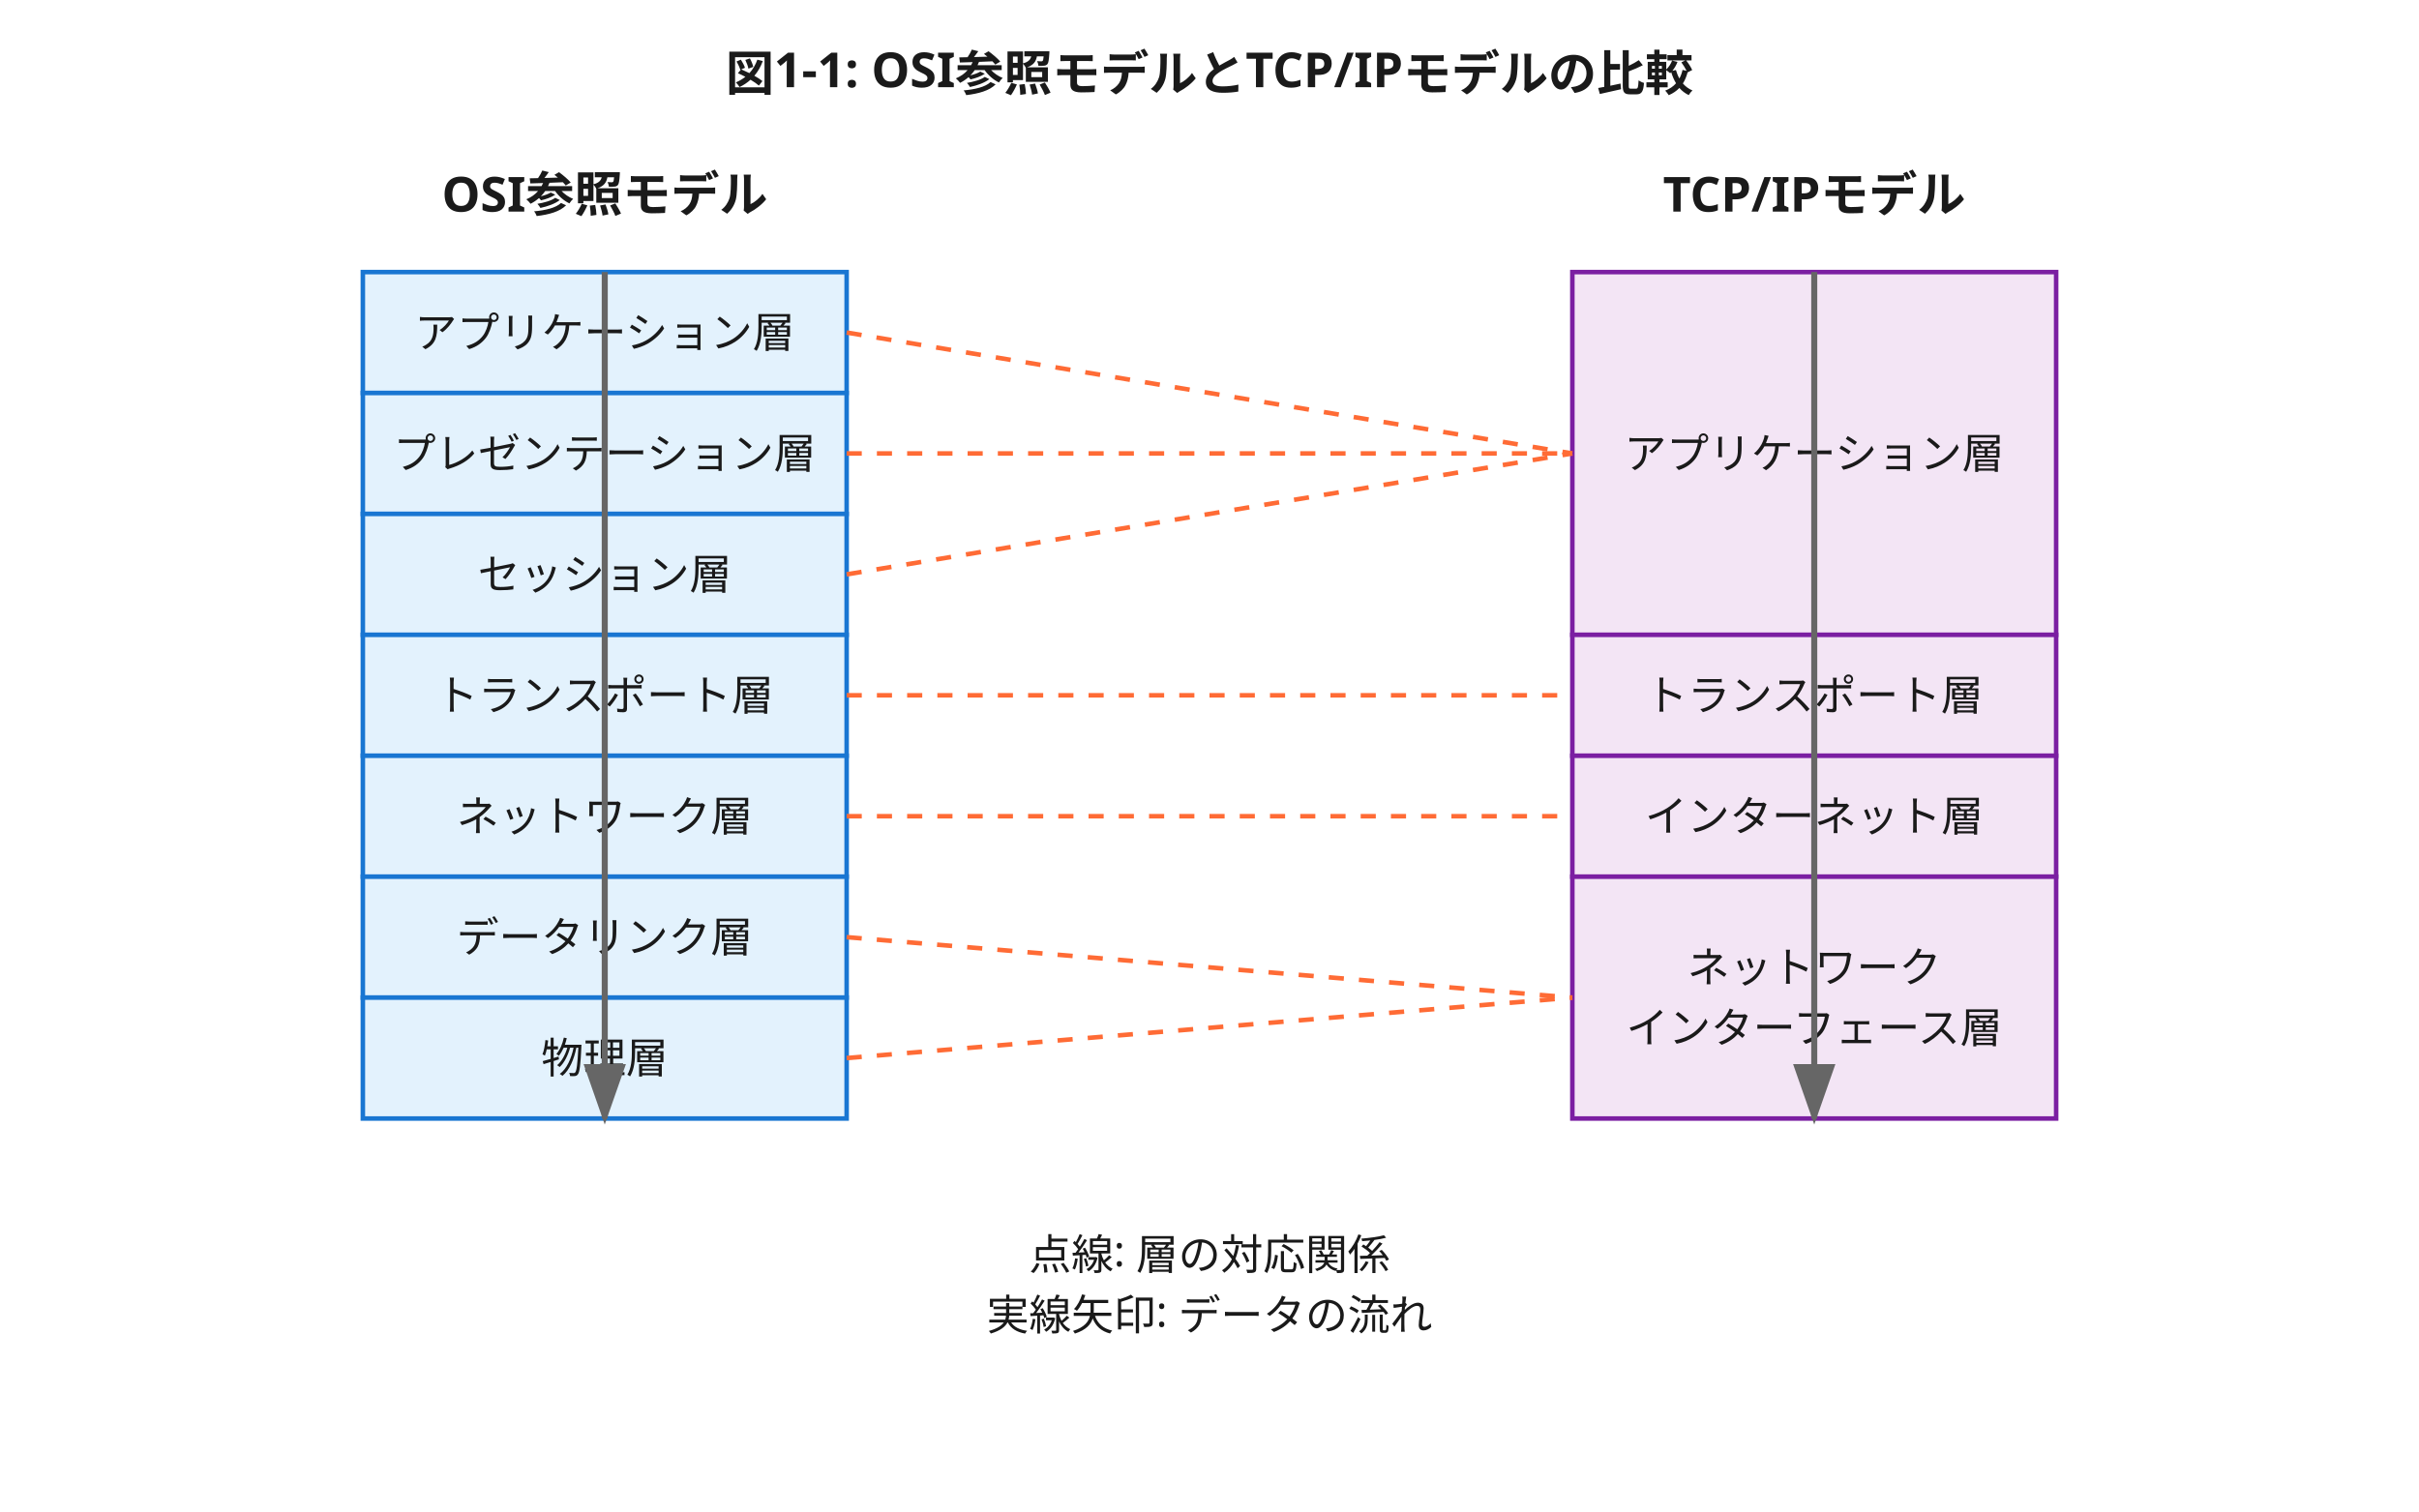
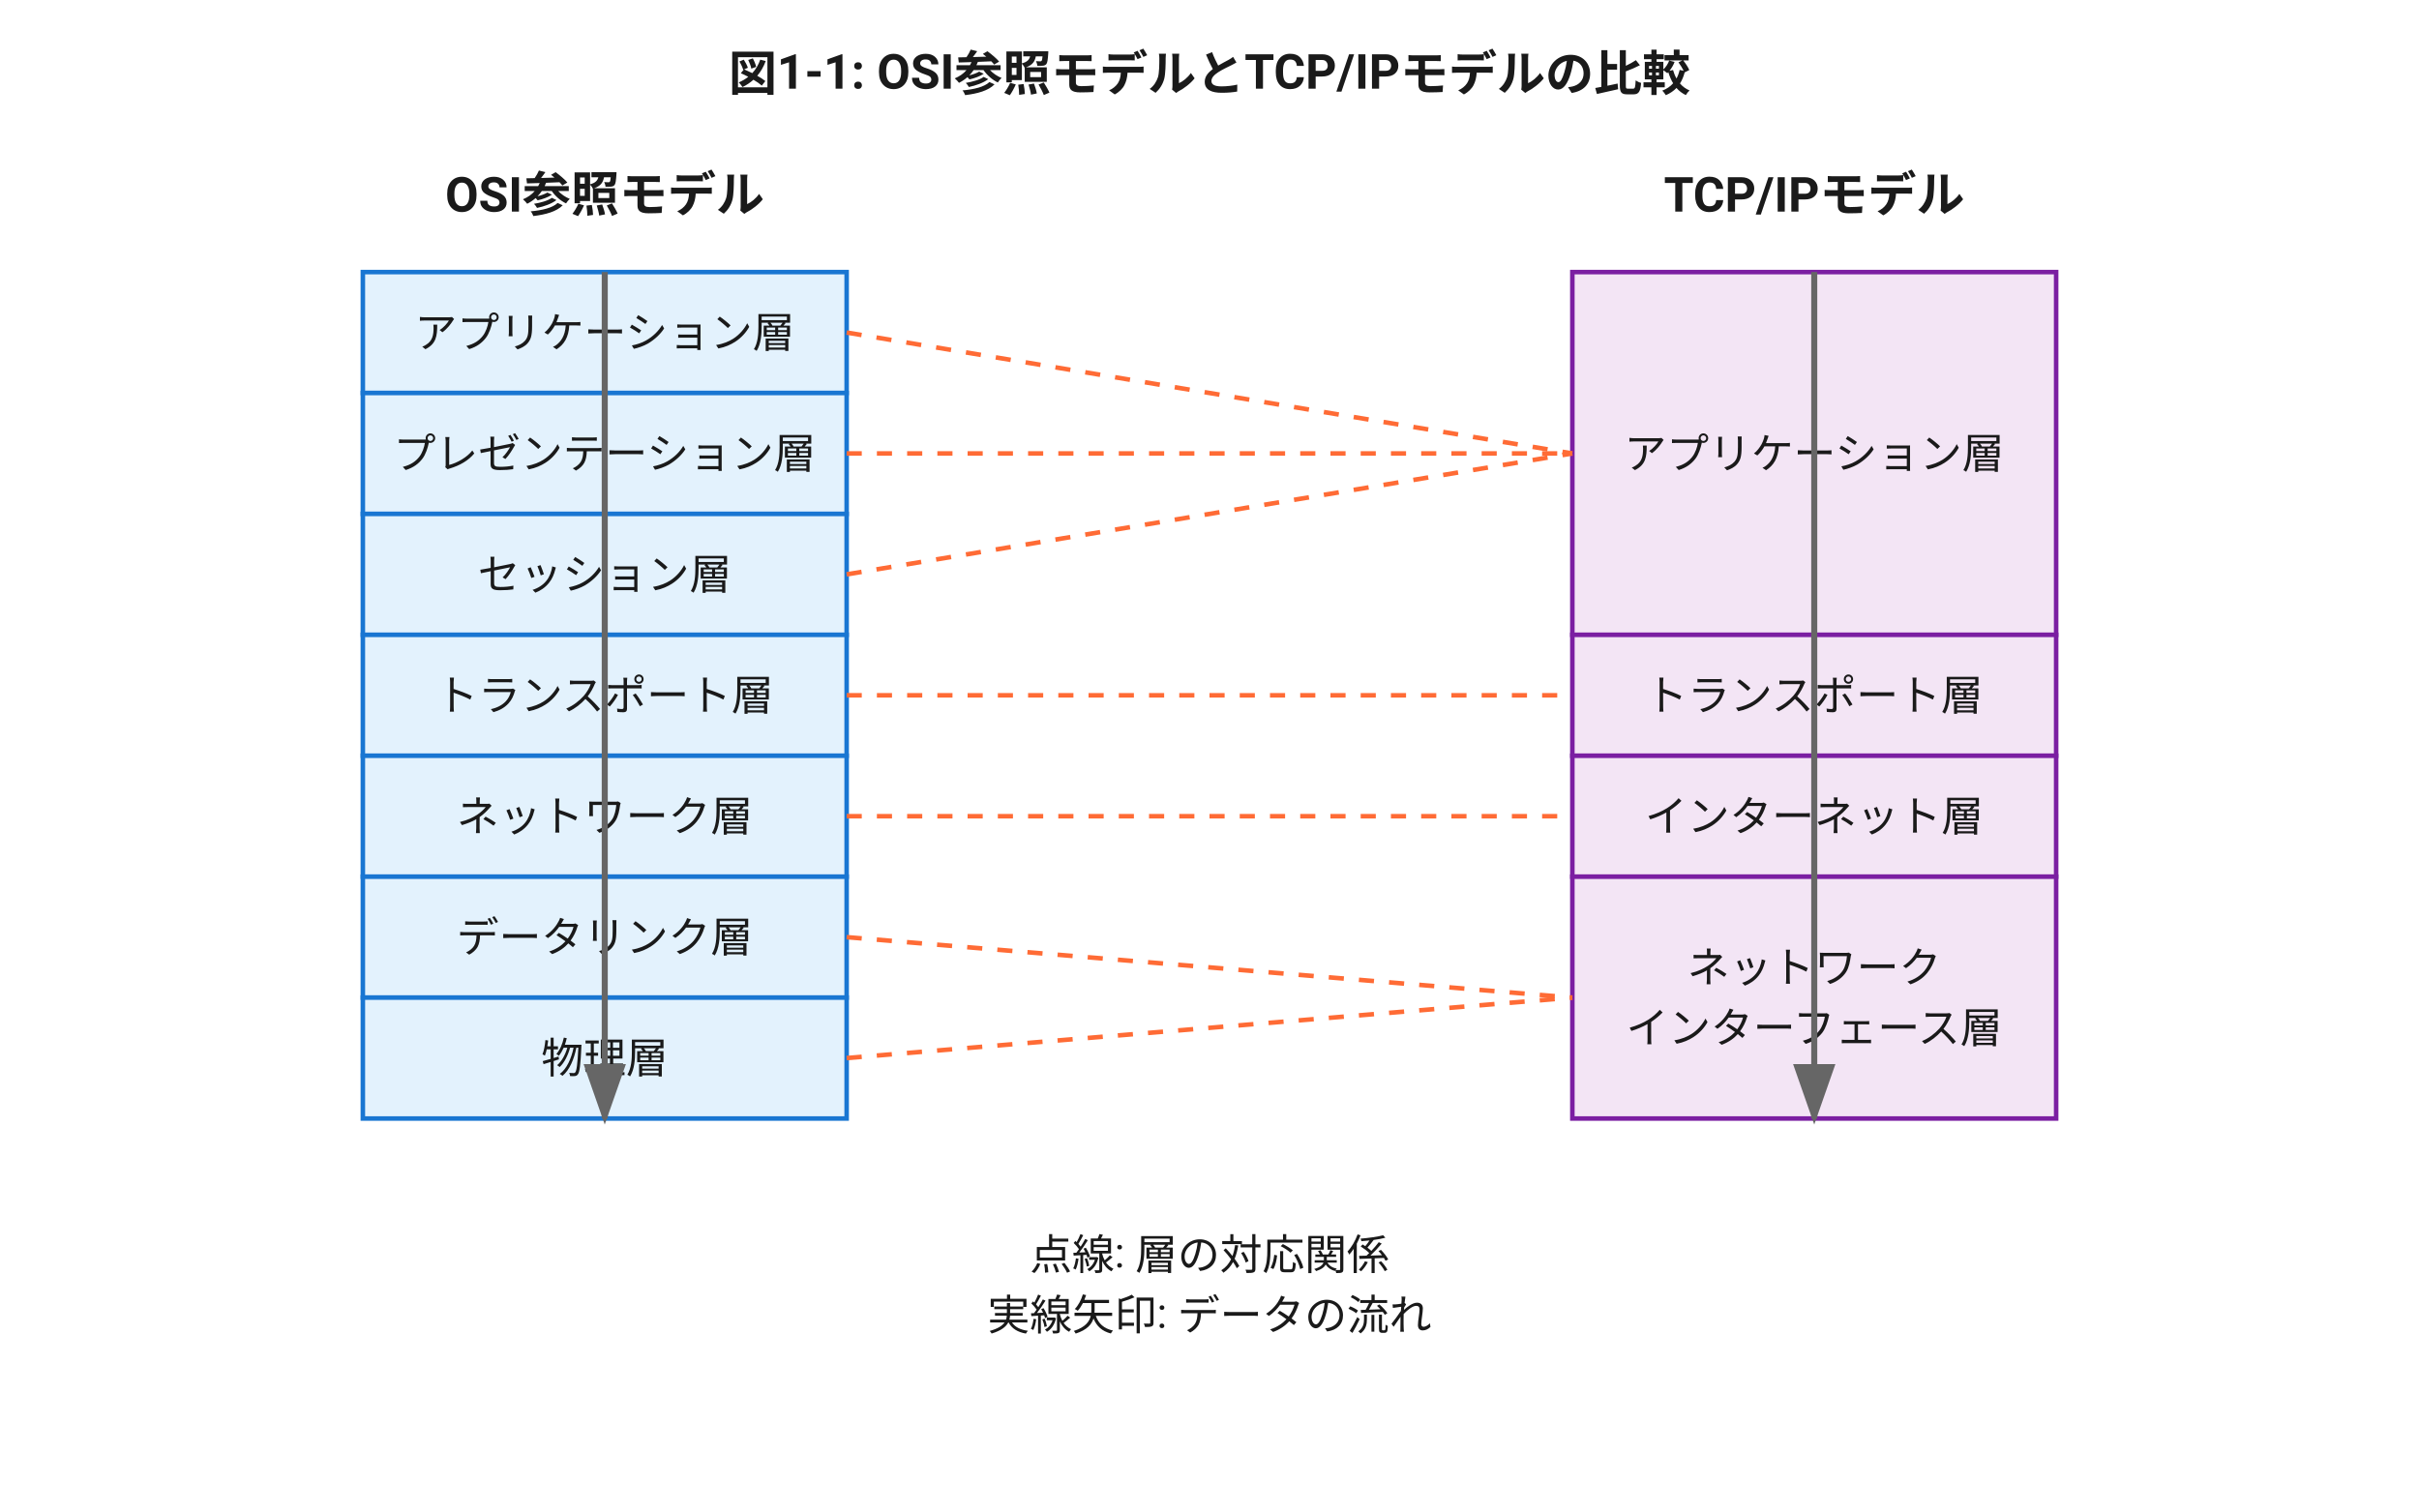
<svg xmlns="http://www.w3.org/2000/svg" viewBox="0 0 800 500">
  <defs>
    <style>
-       .diagram-text { font-family: 'Hiragino Sans', 'Yu Gothic', sans-serif; font-size: 14px; fill: var(--color-text-primary, #1a1a1a); }
-       .diagram-title { font-family: 'Hiragino Sans', 'Yu Gothic', sans-serif; font-size: 16px; font-weight: bold; fill: var(--color-text-primary, #1a1a1a); }
+       .diagram-text { font-family: -apple-system, BlinkMacSystemFont, 'Segoe UI', Roboto, 'Helvetica Neue', Arial, 'Noto Sans', sans-serif, 'Apple Color Emoji', 'Segoe UI Emoji', 'Segoe UI Symbol', 'Noto Color Emoji'; font-size: 14px; fill: var(--color-text-primary, #1a1a1a); }
+       .diagram-title { font-family: -apple-system, BlinkMacSystemFont, 'Segoe UI', Roboto, 'Helvetica Neue', Arial, 'Noto Sans', sans-serif, 'Apple Color Emoji', 'Segoe UI Emoji', 'Segoe UI Symbol', 'Noto Color Emoji'; font-size: 16px; font-weight: bold; fill: var(--color-text-primary, #1a1a1a); }
      .layer-box { fill: var(--color-bg-secondary, #f8f9fa); stroke: var(--color-border, #dee2e6); stroke-width: 2; }
      .osi-layer { fill: var(--color-primary-light, #e3f2fd); stroke: var(--color-primary, #1976d2); stroke-width: 1.5; }
      .tcpip-layer { fill: var(--color-secondary-light, #f3e5f5); stroke: var(--color-secondary, #7b1fa2); stroke-width: 1.5; }
      .arrow { stroke: var(--color-text-secondary, #666); stroke-width: 2; fill: none; marker-end: url(#arrowhead); }
      .correspondence { stroke: var(--color-accent, #ff6b35); stroke-width: 1.5; stroke-dasharray: 5,5; fill: none; }
    </style>
    <marker id="arrowhead" markerWidth="10" markerHeight="7" refX="9" refY="3.5" orient="auto">
      <polygon points="0 0, 10 3.5, 0 7" fill="var(--color-text-secondary, #666)" />
    </marker>
  </defs>
  <rect width="800" height="500" fill="var(--color-bg-primary, #ffffff)" />
  <text x="400" y="30" text-anchor="middle" class="diagram-title">図1-1: OSI参照モデルとTCP/IPモデルの比較</text>
  <text x="200" y="70" text-anchor="middle" class="diagram-title">OSI参照モデル</text>
  <rect x="120" y="90" width="160" height="40" class="osi-layer" />
  <text x="200" y="115" text-anchor="middle" class="diagram-text">アプリケーション層</text>
  <rect x="120" y="130" width="160" height="40" class="osi-layer" />
  <text x="200" y="155" text-anchor="middle" class="diagram-text">プレゼンテーション層</text>
  <rect x="120" y="170" width="160" height="40" class="osi-layer" />
  <text x="200" y="195" text-anchor="middle" class="diagram-text">セッション層</text>
  <rect x="120" y="210" width="160" height="40" class="osi-layer" />
  <text x="200" y="235" text-anchor="middle" class="diagram-text">トランスポート層</text>
  <rect x="120" y="250" width="160" height="40" class="osi-layer" />
  <text x="200" y="275" text-anchor="middle" class="diagram-text">ネットワーク層</text>
  <rect x="120" y="290" width="160" height="40" class="osi-layer" />
  <text x="200" y="315" text-anchor="middle" class="diagram-text">データリンク層</text>
  <rect x="120" y="330" width="160" height="40" class="osi-layer" />
  <text x="200" y="355" text-anchor="middle" class="diagram-text">物理層</text>
  <text x="600" y="70" text-anchor="middle" class="diagram-title">TCP/IPモデル</text>
  <rect x="520" y="90" width="160" height="120" class="tcpip-layer" />
  <text x="600" y="155" text-anchor="middle" class="diagram-text">アプリケーション層</text>
  <rect x="520" y="210" width="160" height="40" class="tcpip-layer" />
  <text x="600" y="235" text-anchor="middle" class="diagram-text">トランスポート層</text>
  <rect x="520" y="250" width="160" height="40" class="tcpip-layer" />
  <text x="600" y="275" text-anchor="middle" class="diagram-text">インターネット層</text>
  <rect x="520" y="290" width="160" height="80" class="tcpip-layer" />
  <text x="600" y="325" text-anchor="middle" class="diagram-text">ネットワーク</text>
  <text x="600" y="345" text-anchor="middle" class="diagram-text">インターフェース層</text>
  <line x1="280" y1="110" x2="520" y2="150" class="correspondence" />
  <line x1="280" y1="150" x2="520" y2="150" class="correspondence" />
  <line x1="280" y1="190" x2="520" y2="150" class="correspondence" />
  <line x1="280" y1="230" x2="520" y2="230" class="correspondence" />
  <line x1="280" y1="270" x2="520" y2="270" class="correspondence" />
  <line x1="280" y1="310" x2="520" y2="330" class="correspondence" />
  <line x1="280" y1="350" x2="520" y2="330" class="correspondence" />
  <line x1="200" y1="90" x2="200" y2="370" class="arrow" />
  <line x1="600" y1="90" x2="600" y2="370" class="arrow" />
  <text x="400" y="420" text-anchor="middle" class="diagram-text">点線: 層の対応関係</text>
  <text x="400" y="440" text-anchor="middle" class="diagram-text">実線矢印: データの流れ</text>
</svg>
